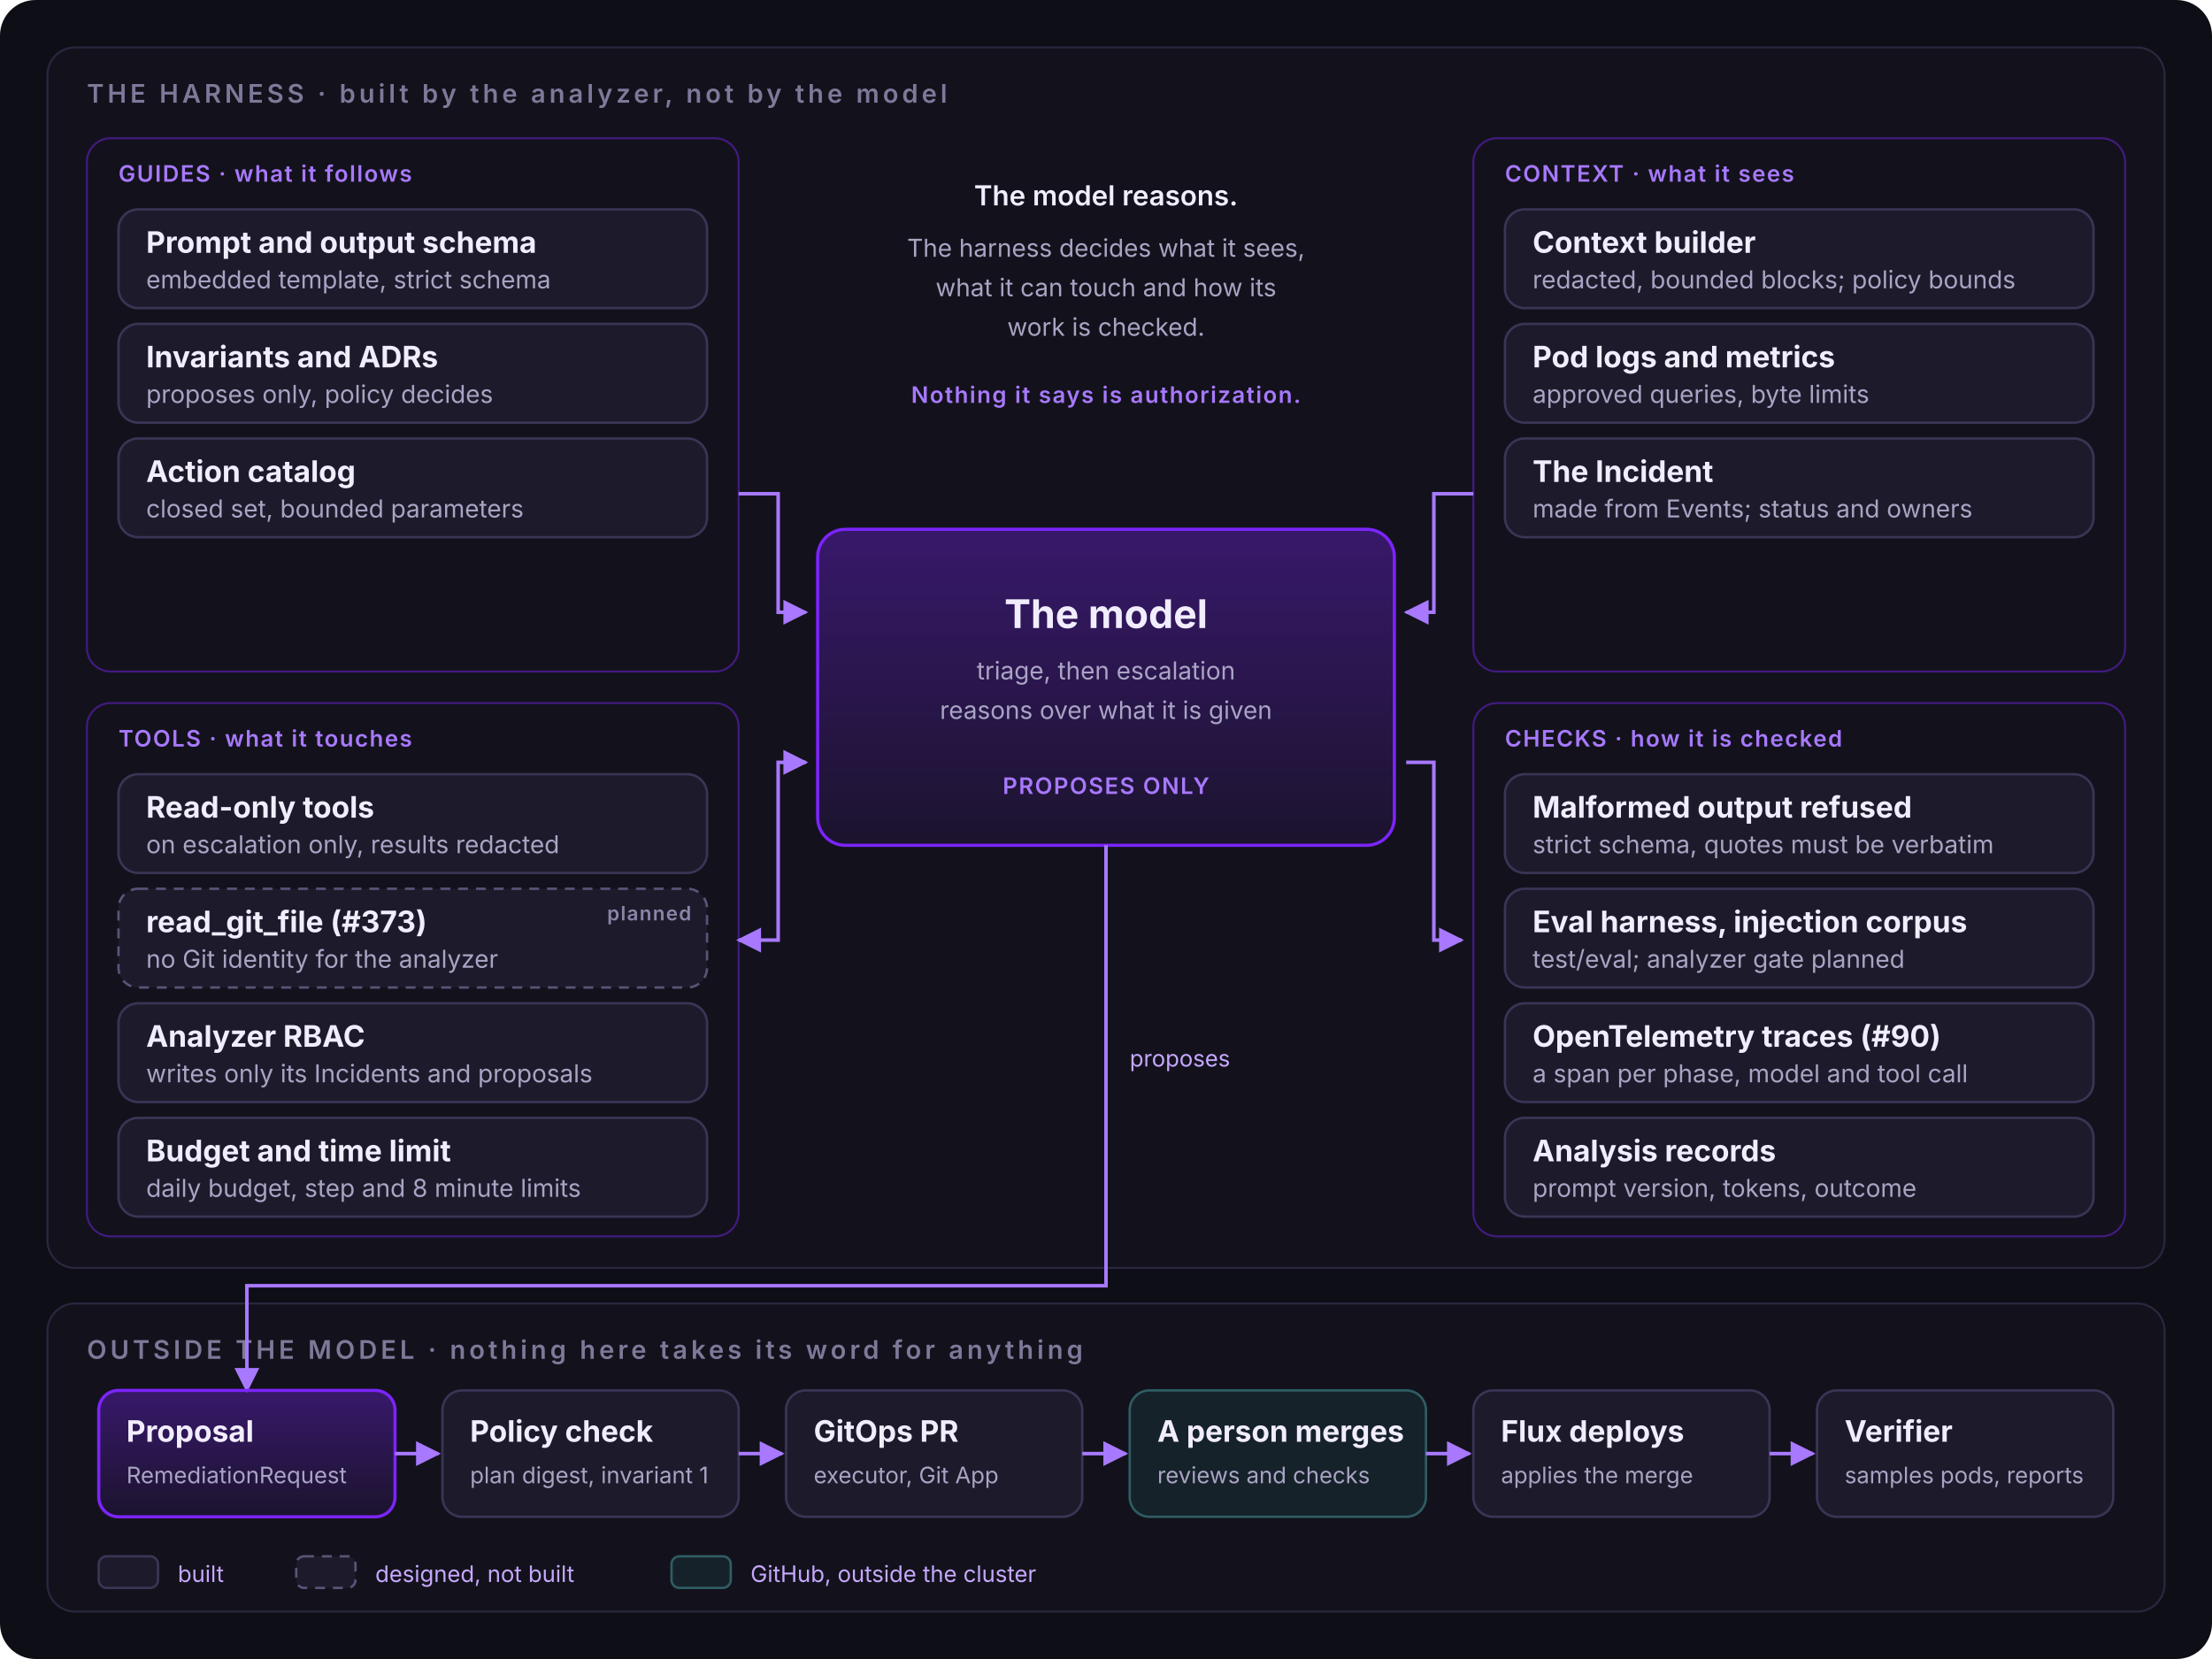
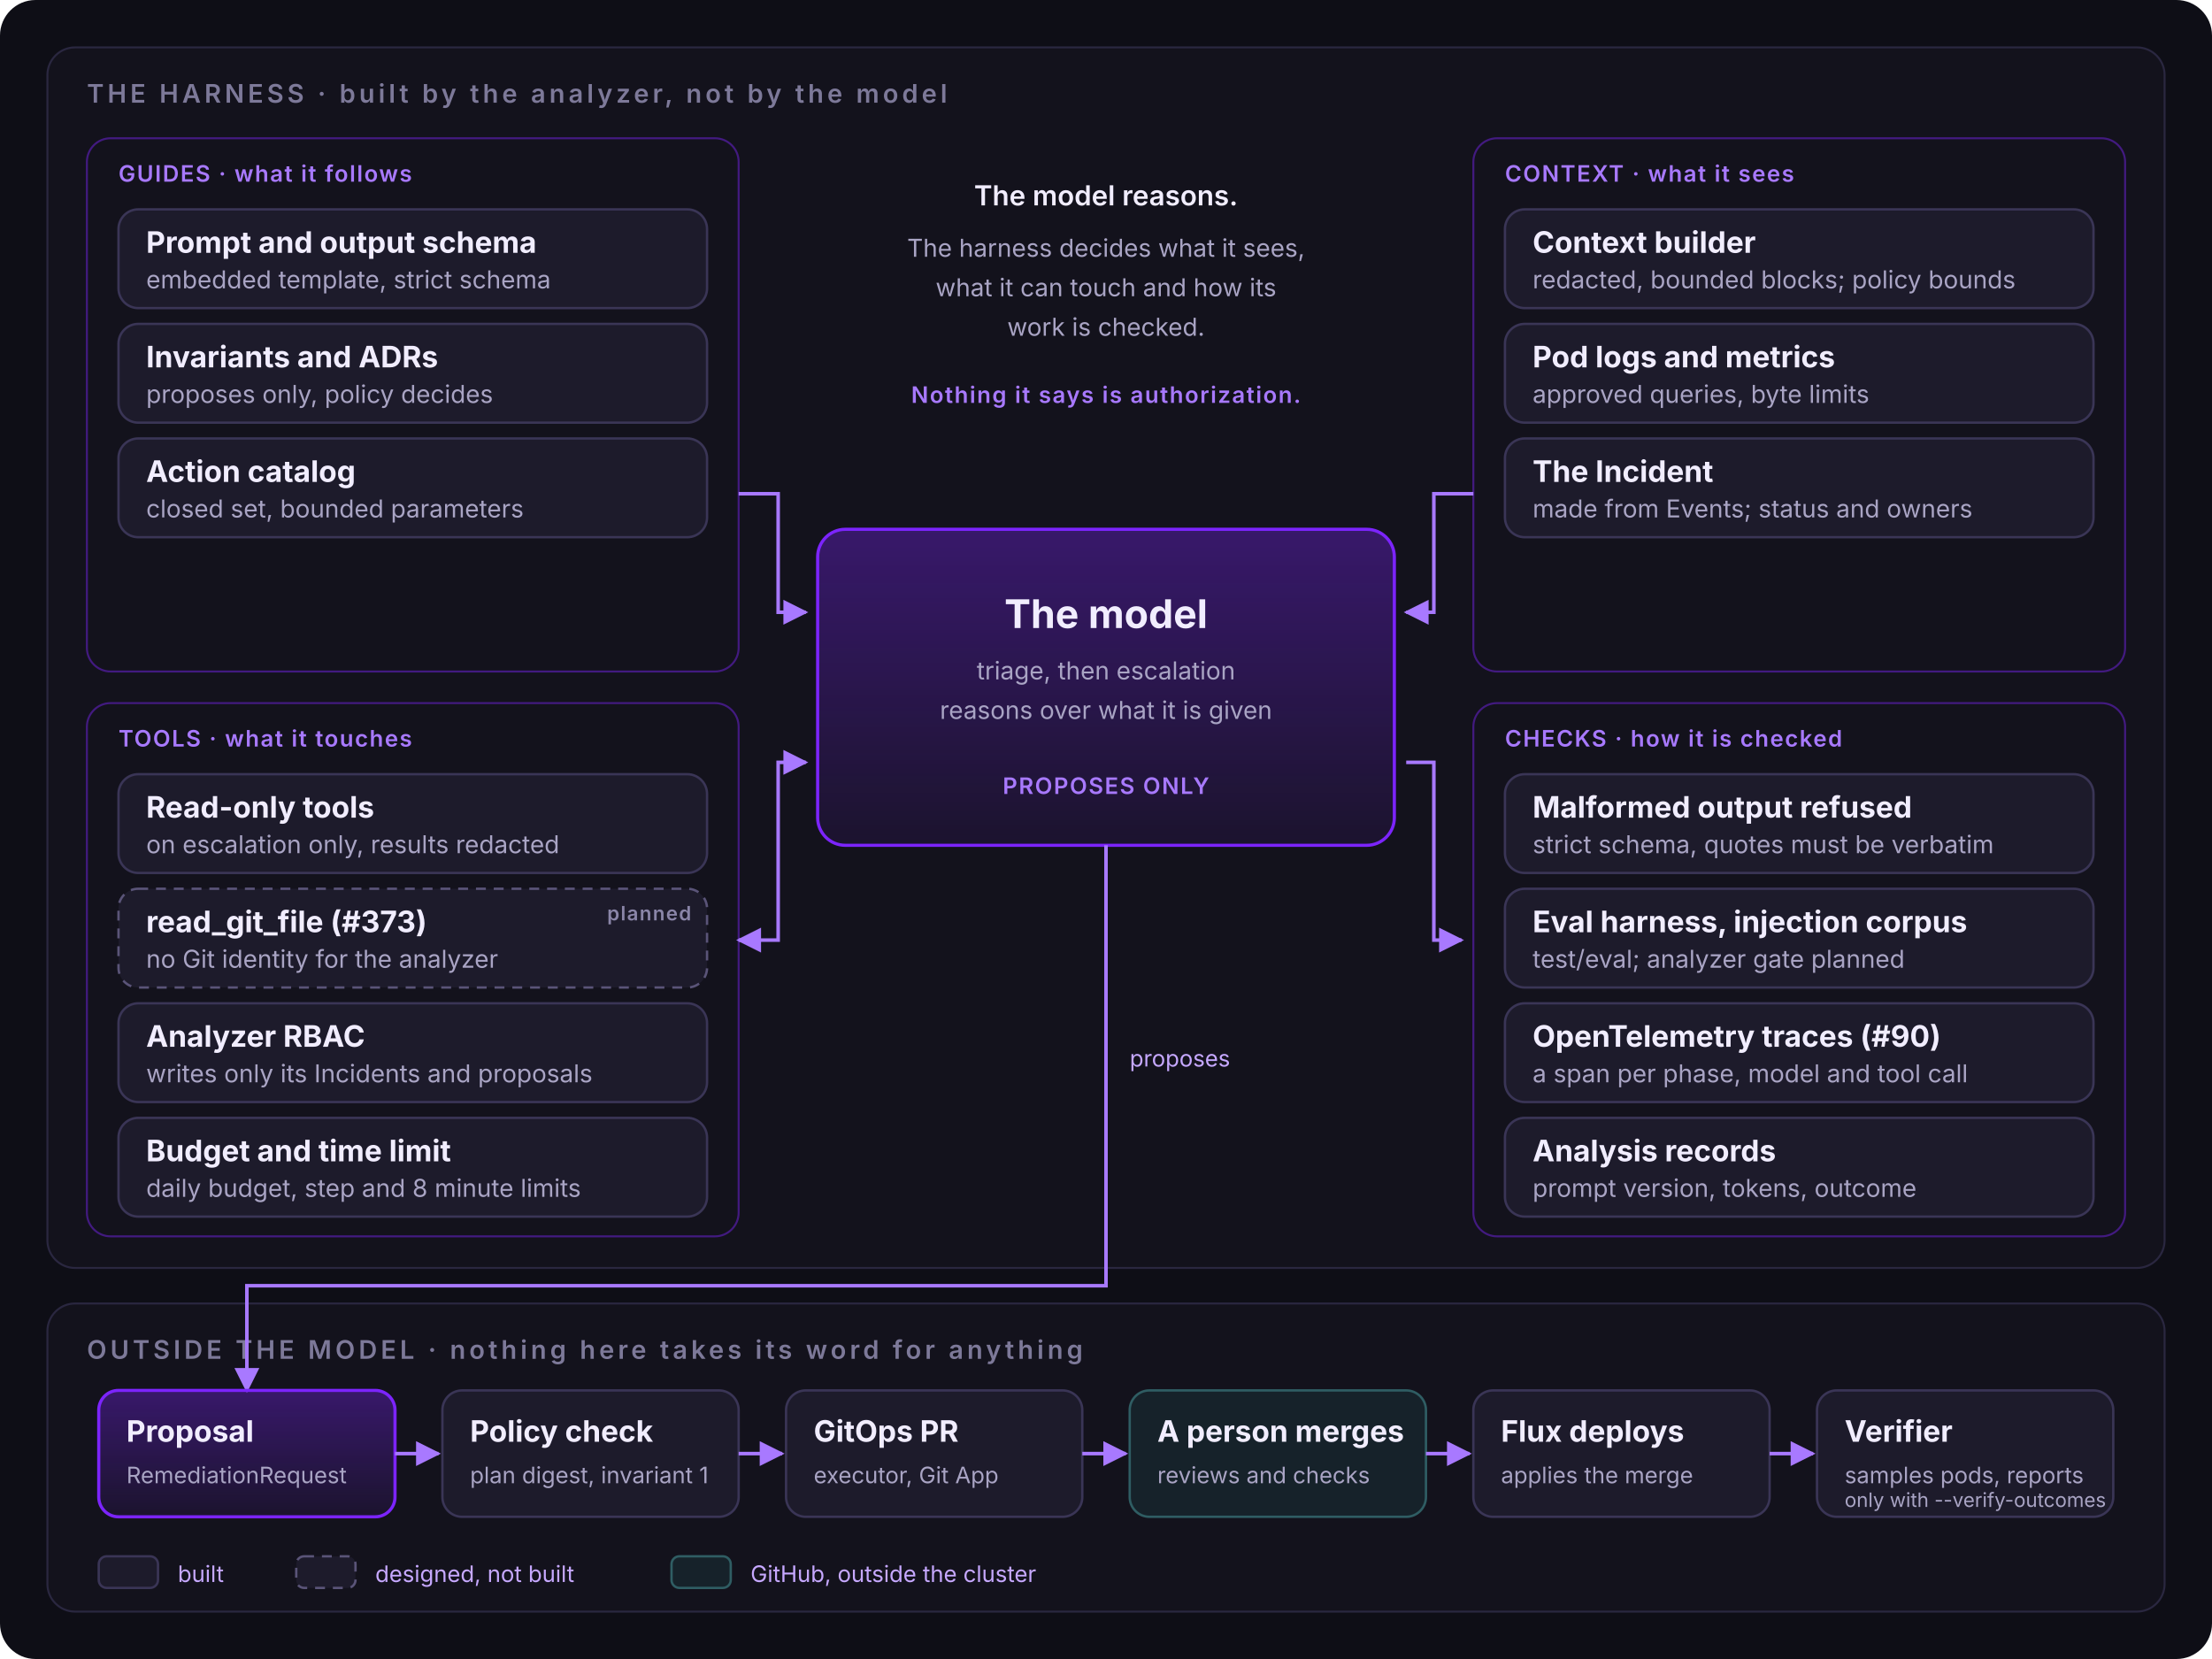
<svg xmlns="http://www.w3.org/2000/svg" viewBox="0 0 1120 840" role="img" aria-labelledby="t d" font-family="Inter, 'Segoe UI', system-ui, -apple-system, sans-serif">
  <defs>
    <marker id="a" viewBox="0 0 10 10" refX="9" refY="5" markerWidth="7" markerHeight="7" orient="auto-start-reverse">
      <path d="M0 0 10 5 0 10z" fill="#a879ff" />
    </marker>
    <linearGradient id="glow" x1="0" y1="0" x2="0" y2="1">
      <stop offset="0" stop-color="#7c24fc" stop-opacity=".35" />
      <stop offset="1" stop-color="#7c24fc" stop-opacity=".08" />
    </linearGradient>
    <style>
      .lane{fill:#13121c;stroke:#2a2740}
      .lanet{fill:#7d7999;font-size:13px;font-weight:600;letter-spacing:.14em}
      .box{fill:#1d1b2b;stroke:#3a3556;stroke-width:1.2}
      .key{fill:url(#glow);stroke:#7c24fc;stroke-width:1.6}
      .ext{fill:#16222a;stroke:#2f5d63;stroke-width:1.2}
      .pl{fill:#1d1b2b;stroke:#5a5478;stroke-width:1.2;stroke-dasharray:5 4}
      .pn{fill:#8a85a8;font-size:10px;font-weight:600;letter-spacing:.06em}
      .h{fill:#f1edff;font-size:15px;font-weight:650}
      .s{fill:#a9a4c4;font-size:12.5px}
      .id{fill:none;stroke:#7c24fc;stroke-opacity:.45;stroke-width:1}
      .idt{fill:#a879ff;font-size:11.5px;font-weight:600;letter-spacing:.06em}
      .f{stroke:#a879ff;stroke-width:1.8;fill:none}
      .lbl{fill:#c6a8ff;font-size:11.5px}
      .tag{fill:#f1edff;font-size:14px;font-weight:600}
    </style>
  </defs>
  <rect width="1120" height="840" rx="18" fill="#0e0e16" />
  <rect class="lane" x="24" y="24" width="1072" height="618" rx="14" />
  <text class="lanet" x="44" y="52">THE HARNESS · built by the analyzer, not by the model</text>
  <rect class="id" x="44" y="70" width="330" height="270" rx="12" />
  <text class="idt" x="60" y="92">GUIDES · what it follows</text>
  <rect class="box" x="60" y="106" width="298" height="50" rx="10" />
  <text class="h" x="74" y="128">Prompt and output schema</text>
  <text class="s" x="74" y="146">embedded template, strict schema</text>
  <rect class="box" x="60" y="164" width="298" height="50" rx="10" />
  <text class="h" x="74" y="186">Invariants and ADRs</text>
  <text class="s" x="74" y="204">proposes only, policy decides</text>
  <rect class="box" x="60" y="222" width="298" height="50" rx="10" />
  <text class="h" x="74" y="244">Action catalog</text>
  <text class="s" x="74" y="262">closed set, bounded parameters</text>
  <rect class="id" x="746" y="70" width="330" height="270" rx="12" />
  <text class="idt" x="762" y="92">CONTEXT · what it sees</text>
  <rect class="box" x="762" y="106" width="298" height="50" rx="10" />
  <text class="h" x="776" y="128">Context builder</text>
  <text class="s" x="776" y="146">redacted, bounded blocks; policy bounds</text>
  <rect class="box" x="762" y="164" width="298" height="50" rx="10" />
  <text class="h" x="776" y="186">Pod logs and metrics</text>
  <text class="s" x="776" y="204">approved queries, byte limits</text>
  <rect class="box" x="762" y="222" width="298" height="50" rx="10" />
  <text class="h" x="776" y="244">The Incident</text>
  <text class="s" x="776" y="262">made from Events; status and owners</text>
  <rect class="id" x="44" y="356" width="330" height="270" rx="12" />
  <text class="idt" x="60" y="378">TOOLS · what it touches</text>
  <rect class="box" x="60" y="392" width="298" height="50" rx="10" />
  <text class="h" x="74" y="414">Read-only tools</text>
  <text class="s" x="74" y="432">on escalation only, results redacted</text>
  <rect class="pl" x="60" y="450" width="298" height="50" rx="10" />
  <text class="pn" x="350" y="466" text-anchor="end">planned</text>
  <text class="h" x="74" y="472">read_git_file (#373)</text>
  <text class="s" x="74" y="490">no Git identity for the analyzer</text>
  <rect class="box" x="60" y="508" width="298" height="50" rx="10" />
  <text class="h" x="74" y="530">Analyzer RBAC</text>
  <text class="s" x="74" y="548">writes only its Incidents and proposals</text>
  <rect class="box" x="60" y="566" width="298" height="50" rx="10" />
  <text class="h" x="74" y="588">Budget and time limit</text>
  <text class="s" x="74" y="606">daily budget, step and 8 minute limits</text>
  <rect class="id" x="746" y="356" width="330" height="270" rx="12" />
  <text class="idt" x="762" y="378">CHECKS · how it is checked</text>
  <rect class="box" x="762" y="392" width="298" height="50" rx="10" />
  <text class="h" x="776" y="414">Malformed output refused</text>
  <text class="s" x="776" y="432">strict schema, quotes must be verbatim</text>
  <rect class="box" x="762" y="450" width="298" height="50" rx="10" />
  <text class="h" x="776" y="472">Eval harness, injection corpus</text>
  <text class="s" x="776" y="490">test/eval; analyzer gate planned</text>
  <rect class="box" x="762" y="508" width="298" height="50" rx="10" />
  <text class="h" x="776" y="530">OpenTelemetry traces (#90)</text>
  <text class="s" x="776" y="548">a span per phase, model and tool call</text>
  <rect class="box" x="762" y="566" width="298" height="50" rx="10" />
  <text class="h" x="776" y="588">Analysis records</text>
  <text class="s" x="776" y="606">prompt version, tokens, outcome</text>
  <rect class="key" x="414" y="268" width="292" height="160" rx="14" />
  <text class="h" x="560" y="318" text-anchor="middle" style="font-size:20px">The model</text>
  <text class="s" x="560" y="344" text-anchor="middle">triage, then escalation</text>
  <text class="s" x="560" y="364" text-anchor="middle">reasons over what it is given</text>
  <text class="idt" x="560" y="402" text-anchor="middle">PROPOSES ONLY</text>
  <text class="tag" x="560" y="104" text-anchor="middle">The model reasons.</text>
  <text class="s" x="560" y="130" text-anchor="middle">The harness decides what it sees,</text>
  <text class="s" x="560" y="150" text-anchor="middle">what it can touch and how its</text>
  <text class="s" x="560" y="170" text-anchor="middle">work is checked.</text>
  <text class="idt" x="560" y="204" text-anchor="middle">Nothing it says is authorization.</text>
  <path class="f" d="M374 250H394V310H408" marker-end="url(#a)" />
  <path class="f" d="M746 250H726V310H712" marker-end="url(#a)" />
  <path class="f" d="M374 476H394V386H408" marker-end="url(#a)" marker-start="url(#a)" />
  <path class="f" d="M712 386H726V476H740" marker-end="url(#a)" />
  <rect class="lane" x="24" y="660" width="1072" height="156" rx="14" />
  <text class="lanet" x="44" y="688">OUTSIDE THE MODEL · nothing here takes its word for anything</text>
  <path class="f" d="M560 428V651H125V704" marker-end="url(#a)" />
  <text class="lbl" x="572" y="540">proposes</text>
  <rect class="key" x="50" y="704" width="150" height="64" rx="10" />
  <text class="h" x="64" y="730">Proposal</text>
  <text class="s" x="64" y="751" style="font-size:11.5px">RemediationRequest</text>
  <path class="f" d="M200 736H222" marker-end="url(#a)" />
  <rect class="box" x="224" y="704" width="150" height="64" rx="10" />
  <text class="h" x="238" y="730">Policy check</text>
  <text class="s" x="238" y="751" style="font-size:11.5px">plan digest, invariant 1</text>
  <path class="f" d="M374 736H396" marker-end="url(#a)" />
  <rect class="box" x="398" y="704" width="150" height="64" rx="10" />
  <text class="h" x="412" y="730">GitOps PR</text>
  <text class="s" x="412" y="751" style="font-size:11.5px">executor, Git App</text>
  <path class="f" d="M548 736H570" marker-end="url(#a)" />
  <rect class="ext" x="572" y="704" width="150" height="64" rx="10" />
  <text class="h" x="586" y="730">A person merges</text>
  <text class="s" x="586" y="751" style="font-size:11.5px">reviews and checks</text>
  <path class="f" d="M722 736H744" marker-end="url(#a)" />
  <rect class="box" x="746" y="704" width="150" height="64" rx="10" />
  <text class="h" x="760" y="730">Flux deploys</text>
  <text class="s" x="760" y="751" style="font-size:11.5px">applies the merge</text>
  <path class="f" d="M896 736H918" marker-end="url(#a)" />
  <rect class="box" x="920" y="704" width="150" height="64" rx="10" />
  <text class="h" x="934" y="730">Verifier</text>
  <text class="s" x="934" y="751" style="font-size:11.5px">samples pods, reports</text>
+   <text class="s" x="934" y="763" style="font-size:10px">only with --verify-outcomes</text>
  <rect class="box" x="50" y="788" width="30" height="16" rx="4" />
  <text class="lbl" x="90" y="801">built</text>
  <rect class="pl" x="150" y="788" width="30" height="16" rx="4" />
  <text class="lbl" x="190" y="801">designed, not built</text>
  <rect class="ext" x="340" y="788" width="30" height="16" rx="4" />
  <text class="lbl" x="380" y="801">GitHub, outside the cluster</text>
</svg>
